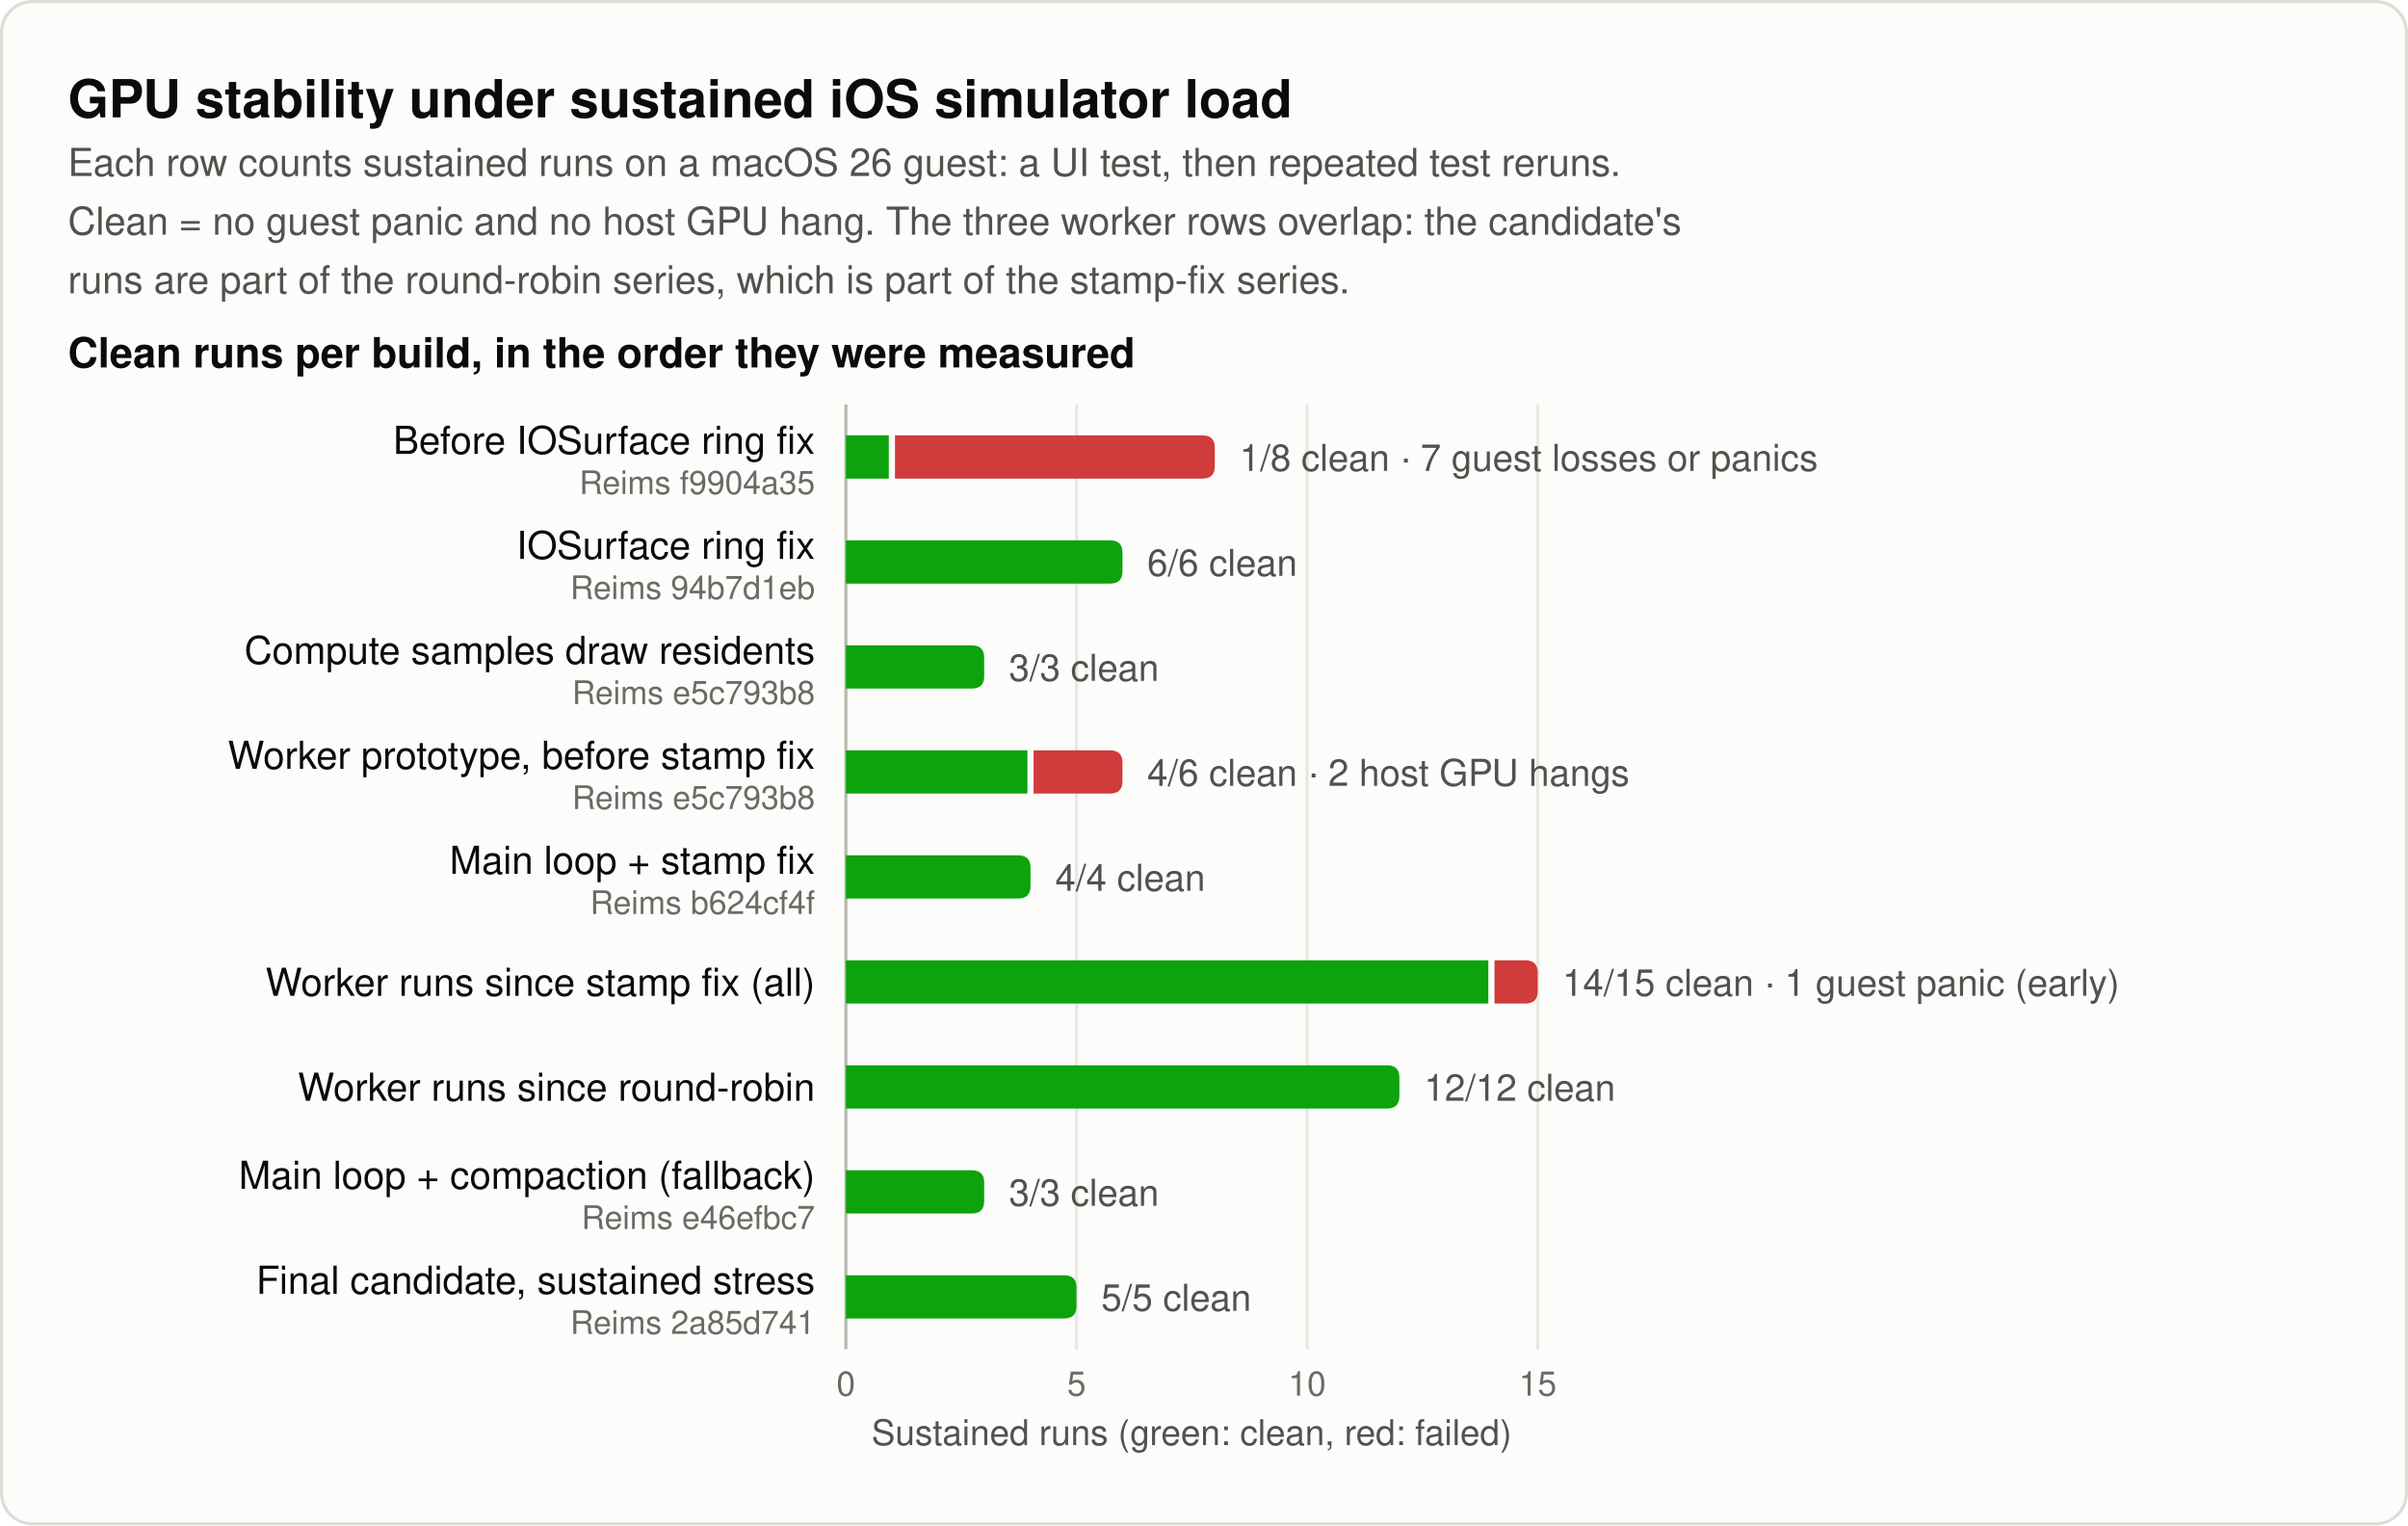
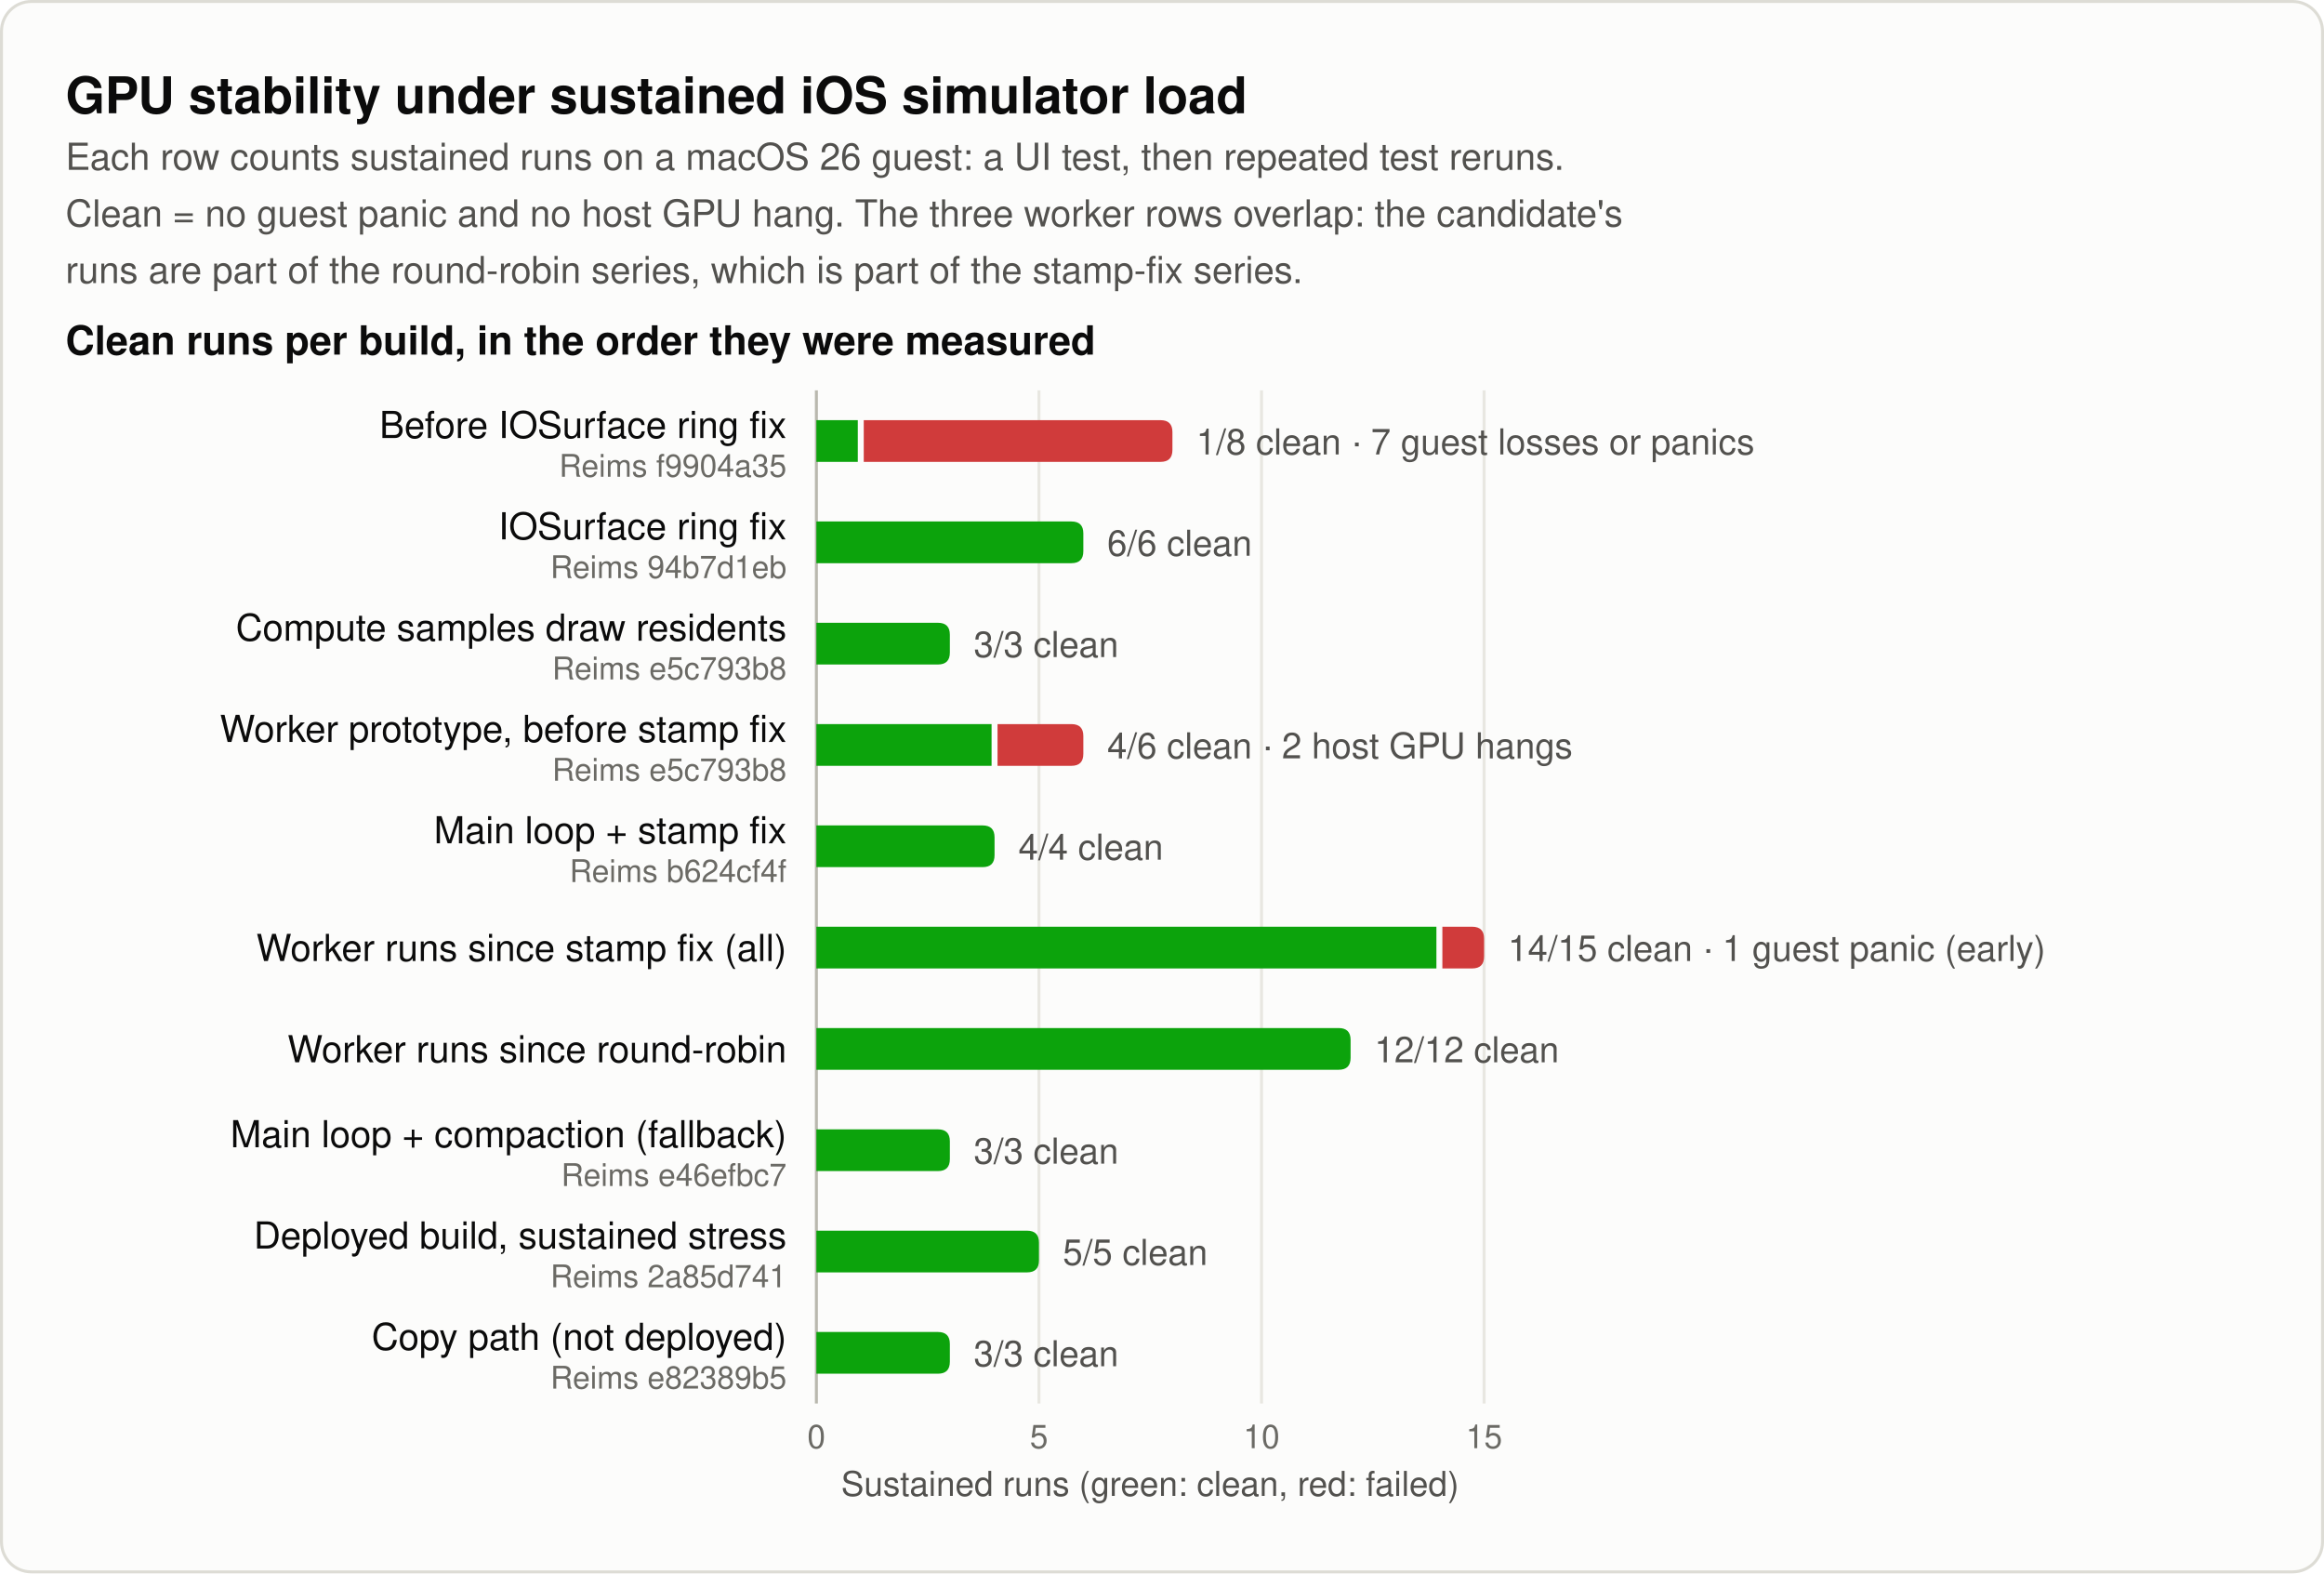
- <svg xmlns="http://www.w3.org/2000/svg" width="780" height="494" viewBox="0 0 780 494" role="img" font-family="system-ui, -apple-system, 'Segoe UI', Helvetica, Arial, sans-serif">
-   <rect x="0.5" y="0.5" width="779" height="493" rx="10" fill="#fcfcfb" stroke="#dddcd5" />
+ <svg xmlns="http://www.w3.org/2000/svg" width="780" height="528" viewBox="0 0 780 528" role="img" font-family="system-ui, -apple-system, 'Segoe UI', Helvetica, Arial, sans-serif">
+   <rect x="0.5" y="0.5" width="779" height="527" rx="10" fill="#fcfcfb" stroke="#dddcd5" />
  <text x="22.0" y="38.0" font-size="17" fill="#0b0b0b" text-anchor="start" font-weight="600">GPU stability under sustained iOS simulator load</text>
  <text x="22.0" y="57.0" font-size="12.5" fill="#52514e" text-anchor="start">Each row counts sustained runs on a macOS 26 guest: a UI test, then repeated test reruns.</text>
  <text x="22.0" y="76.0" font-size="12.5" fill="#52514e" text-anchor="start">Clean = no guest panic and no host GPU hang. The three worker rows overlap: the candidate's</text>
  <text x="22.0" y="95.0" font-size="12.5" fill="#52514e" text-anchor="start">runs are part of the round-robin series, which is part of the stamp-fix series.</text>
  <text x="22.0" y="119.0" font-size="13.5" fill="#0b0b0b" text-anchor="start" font-weight="600">Clean runs per build, in the order they were measured</text>
-   <line x1="274.0" y1="131.0" x2="274.0" y2="437.0" stroke="#b9b8ae" stroke-width="1" />
-   <text x="274.0" y="452.0" font-size="11" fill="#6b6a65" text-anchor="middle">0</text>
-   <line x1="348.7" y1="131.0" x2="348.7" y2="437.0" stroke="#e8e7e1" stroke-width="1" />
-   <text x="348.7" y="452.0" font-size="11" fill="#6b6a65" text-anchor="middle">5</text>
-   <line x1="423.4" y1="131.0" x2="423.4" y2="437.0" stroke="#e8e7e1" stroke-width="1" />
-   <text x="423.4" y="452.0" font-size="11" fill="#6b6a65" text-anchor="middle">10</text>
-   <line x1="498.1" y1="131.0" x2="498.1" y2="437.0" stroke="#e8e7e1" stroke-width="1" />
-   <text x="498.1" y="452.0" font-size="11" fill="#6b6a65" text-anchor="middle">15</text>
+   <line x1="274.0" y1="131.0" x2="274.0" y2="471.0" stroke="#b9b8ae" stroke-width="1" />
+   <text x="274.0" y="486.0" font-size="11" fill="#6b6a65" text-anchor="middle">0</text>
+   <line x1="348.7" y1="131.0" x2="348.7" y2="471.0" stroke="#e8e7e1" stroke-width="1" />
+   <text x="348.7" y="486.0" font-size="11" fill="#6b6a65" text-anchor="middle">5</text>
+   <line x1="423.4" y1="131.0" x2="423.4" y2="471.0" stroke="#e8e7e1" stroke-width="1" />
+   <text x="423.4" y="486.0" font-size="11" fill="#6b6a65" text-anchor="middle">10</text>
+   <line x1="498.1" y1="131.0" x2="498.1" y2="471.0" stroke="#e8e7e1" stroke-width="1" />
+   <text x="498.1" y="486.0" font-size="11" fill="#6b6a65" text-anchor="middle">15</text>
  <text x="264.0" y="147.0" font-size="12.5" fill="#0b0b0b" text-anchor="end">Before IOSurface ring fix</text>
  <text x="264.0" y="160.0" font-size="10.5" fill="#6b6a65" text-anchor="end">Reims f9904a35</text>
  <rect x="274.0" y="141.0" width="13.9" height="14.0" rx="0" fill="#0ca30c" />
  <path d="M289.9,141.0 H389.5 Q393.5,141.0 393.5,145.0 V151.0 Q393.5,155.0 389.5,155.0 H289.9 Z" fill="#d03b3b" />
  <text x="401.5" y="152.5" font-size="12" fill="#52514e" text-anchor="start">1/8 clean · 7 guest losses or panics</text>
  <text x="264.0" y="181.0" font-size="12.5" fill="#0b0b0b" text-anchor="end">IOSurface ring fix</text>
  <text x="264.0" y="194.0" font-size="10.5" fill="#6b6a65" text-anchor="end">Reims 94b7d1eb</text>
  <path d="M274.0,175.0 H359.6 Q363.6,175.0 363.6,179.0 V185.0 Q363.6,189.0 359.6,189.0 H274.0 Z" fill="#0ca30c" />
  <text x="371.6" y="186.5" font-size="12" fill="#52514e" text-anchor="start">6/6 clean</text>
  <text x="264.0" y="215.0" font-size="12.5" fill="#0b0b0b" text-anchor="end">Compute samples draw residents</text>
  <text x="264.0" y="228.0" font-size="10.5" fill="#6b6a65" text-anchor="end">Reims e5c793b8</text>
  <path d="M274.0,209.0 H314.8 Q318.8,209.0 318.8,213.0 V219.0 Q318.8,223.0 314.8,223.0 H274.0 Z" fill="#0ca30c" />
  <text x="326.8" y="220.5" font-size="12" fill="#52514e" text-anchor="start">3/3 clean</text>
  <text x="264.0" y="249.0" font-size="12.5" fill="#0b0b0b" text-anchor="end">Worker prototype, before stamp fix</text>
  <text x="264.0" y="262.0" font-size="10.5" fill="#6b6a65" text-anchor="end">Reims e5c793b8</text>
  <rect x="274.0" y="243.0" width="58.8" height="14.0" rx="0" fill="#0ca30c" />
  <path d="M334.8,243.0 H359.6 Q363.6,243.0 363.6,247.0 V253.0 Q363.6,257.0 359.6,257.0 H334.8 Z" fill="#d03b3b" />
  <text x="371.6" y="254.5" font-size="12" fill="#52514e" text-anchor="start">4/6 clean · 2 host GPU hangs</text>
  <text x="264.0" y="283.0" font-size="12.5" fill="#0b0b0b" text-anchor="end">Main loop + stamp fix</text>
  <text x="264.0" y="296.0" font-size="10.5" fill="#6b6a65" text-anchor="end">Reims b624cf4f</text>
  <path d="M274.0,277.0 H329.8 Q333.8,277.0 333.8,281.0 V287.0 Q333.8,291.0 329.8,291.0 H274.0 Z" fill="#0ca30c" />
  <text x="341.8" y="288.5" font-size="12" fill="#52514e" text-anchor="start">4/4 clean</text>
  <text x="264.0" y="322.5" font-size="12.5" fill="#0b0b0b" text-anchor="end">Worker runs since stamp fix (all)</text>
  <rect x="274.0" y="311.0" width="208.1" height="14.0" rx="0" fill="#0ca30c" />
  <path d="M484.1,311.0 H494.1 Q498.1,311.0 498.1,315.0 V321.0 Q498.1,325.0 494.1,325.0 H484.1 Z" fill="#d03b3b" />
  <text x="506.1" y="322.5" font-size="12" fill="#52514e" text-anchor="start">14/15 clean · 1 guest panic (early)</text>
  <text x="264.0" y="356.5" font-size="12.5" fill="#0b0b0b" text-anchor="end">Worker runs since round-robin</text>
  <path d="M274.0,345.0 H449.3 Q453.3,345.0 453.3,349.0 V355.0 Q453.3,359.0 449.3,359.0 H274.0 Z" fill="#0ca30c" />
  <text x="461.3" y="356.5" font-size="12" fill="#52514e" text-anchor="start">12/12 clean</text>
  <text x="264.0" y="385.0" font-size="12.5" fill="#0b0b0b" text-anchor="end">Main loop + compaction (fallback)</text>
  <text x="264.0" y="398.0" font-size="10.5" fill="#6b6a65" text-anchor="end">Reims e46efbc7</text>
  <path d="M274.0,379.0 H314.8 Q318.8,379.0 318.8,383.0 V389.0 Q318.8,393.0 314.8,393.0 H274.0 Z" fill="#0ca30c" />
  <text x="326.8" y="390.5" font-size="12" fill="#52514e" text-anchor="start">3/3 clean</text>
-   <text x="264.0" y="419.0" font-size="12.5" fill="#0b0b0b" text-anchor="end">Final candidate, sustained stress</text>
+   <text x="264.0" y="419.0" font-size="12.5" fill="#0b0b0b" text-anchor="end">Deployed build, sustained stress</text>
  <text x="264.0" y="432.0" font-size="10.5" fill="#6b6a65" text-anchor="end">Reims 2a85d741</text>
  <path d="M274.0,413.0 H344.7 Q348.7,413.0 348.7,417.0 V423.0 Q348.7,427.0 344.7,427.0 H274.0 Z" fill="#0ca30c" />
  <text x="356.7" y="424.5" font-size="12" fill="#52514e" text-anchor="start">5/5 clean</text>
-   <text x="386.0" y="468.0" font-size="11.5" fill="#52514e" text-anchor="middle">Sustained runs (green: clean, red: failed)</text>
+   <text x="264.0" y="453.0" font-size="12.5" fill="#0b0b0b" text-anchor="end">Copy path (not deployed)</text>
+   <text x="264.0" y="466.0" font-size="10.5" fill="#6b6a65" text-anchor="end">Reims e82389b5</text>
+   <path d="M274.0,447.0 H314.8 Q318.8,447.0 318.8,451.0 V457.0 Q318.8,461.0 314.8,461.0 H274.0 Z" fill="#0ca30c" />
+   <text x="326.8" y="458.5" font-size="12" fill="#52514e" text-anchor="start">3/3 clean</text>
+   <text x="386.0" y="502.0" font-size="11.5" fill="#52514e" text-anchor="middle">Sustained runs (green: clean, red: failed)</text>
</svg>
